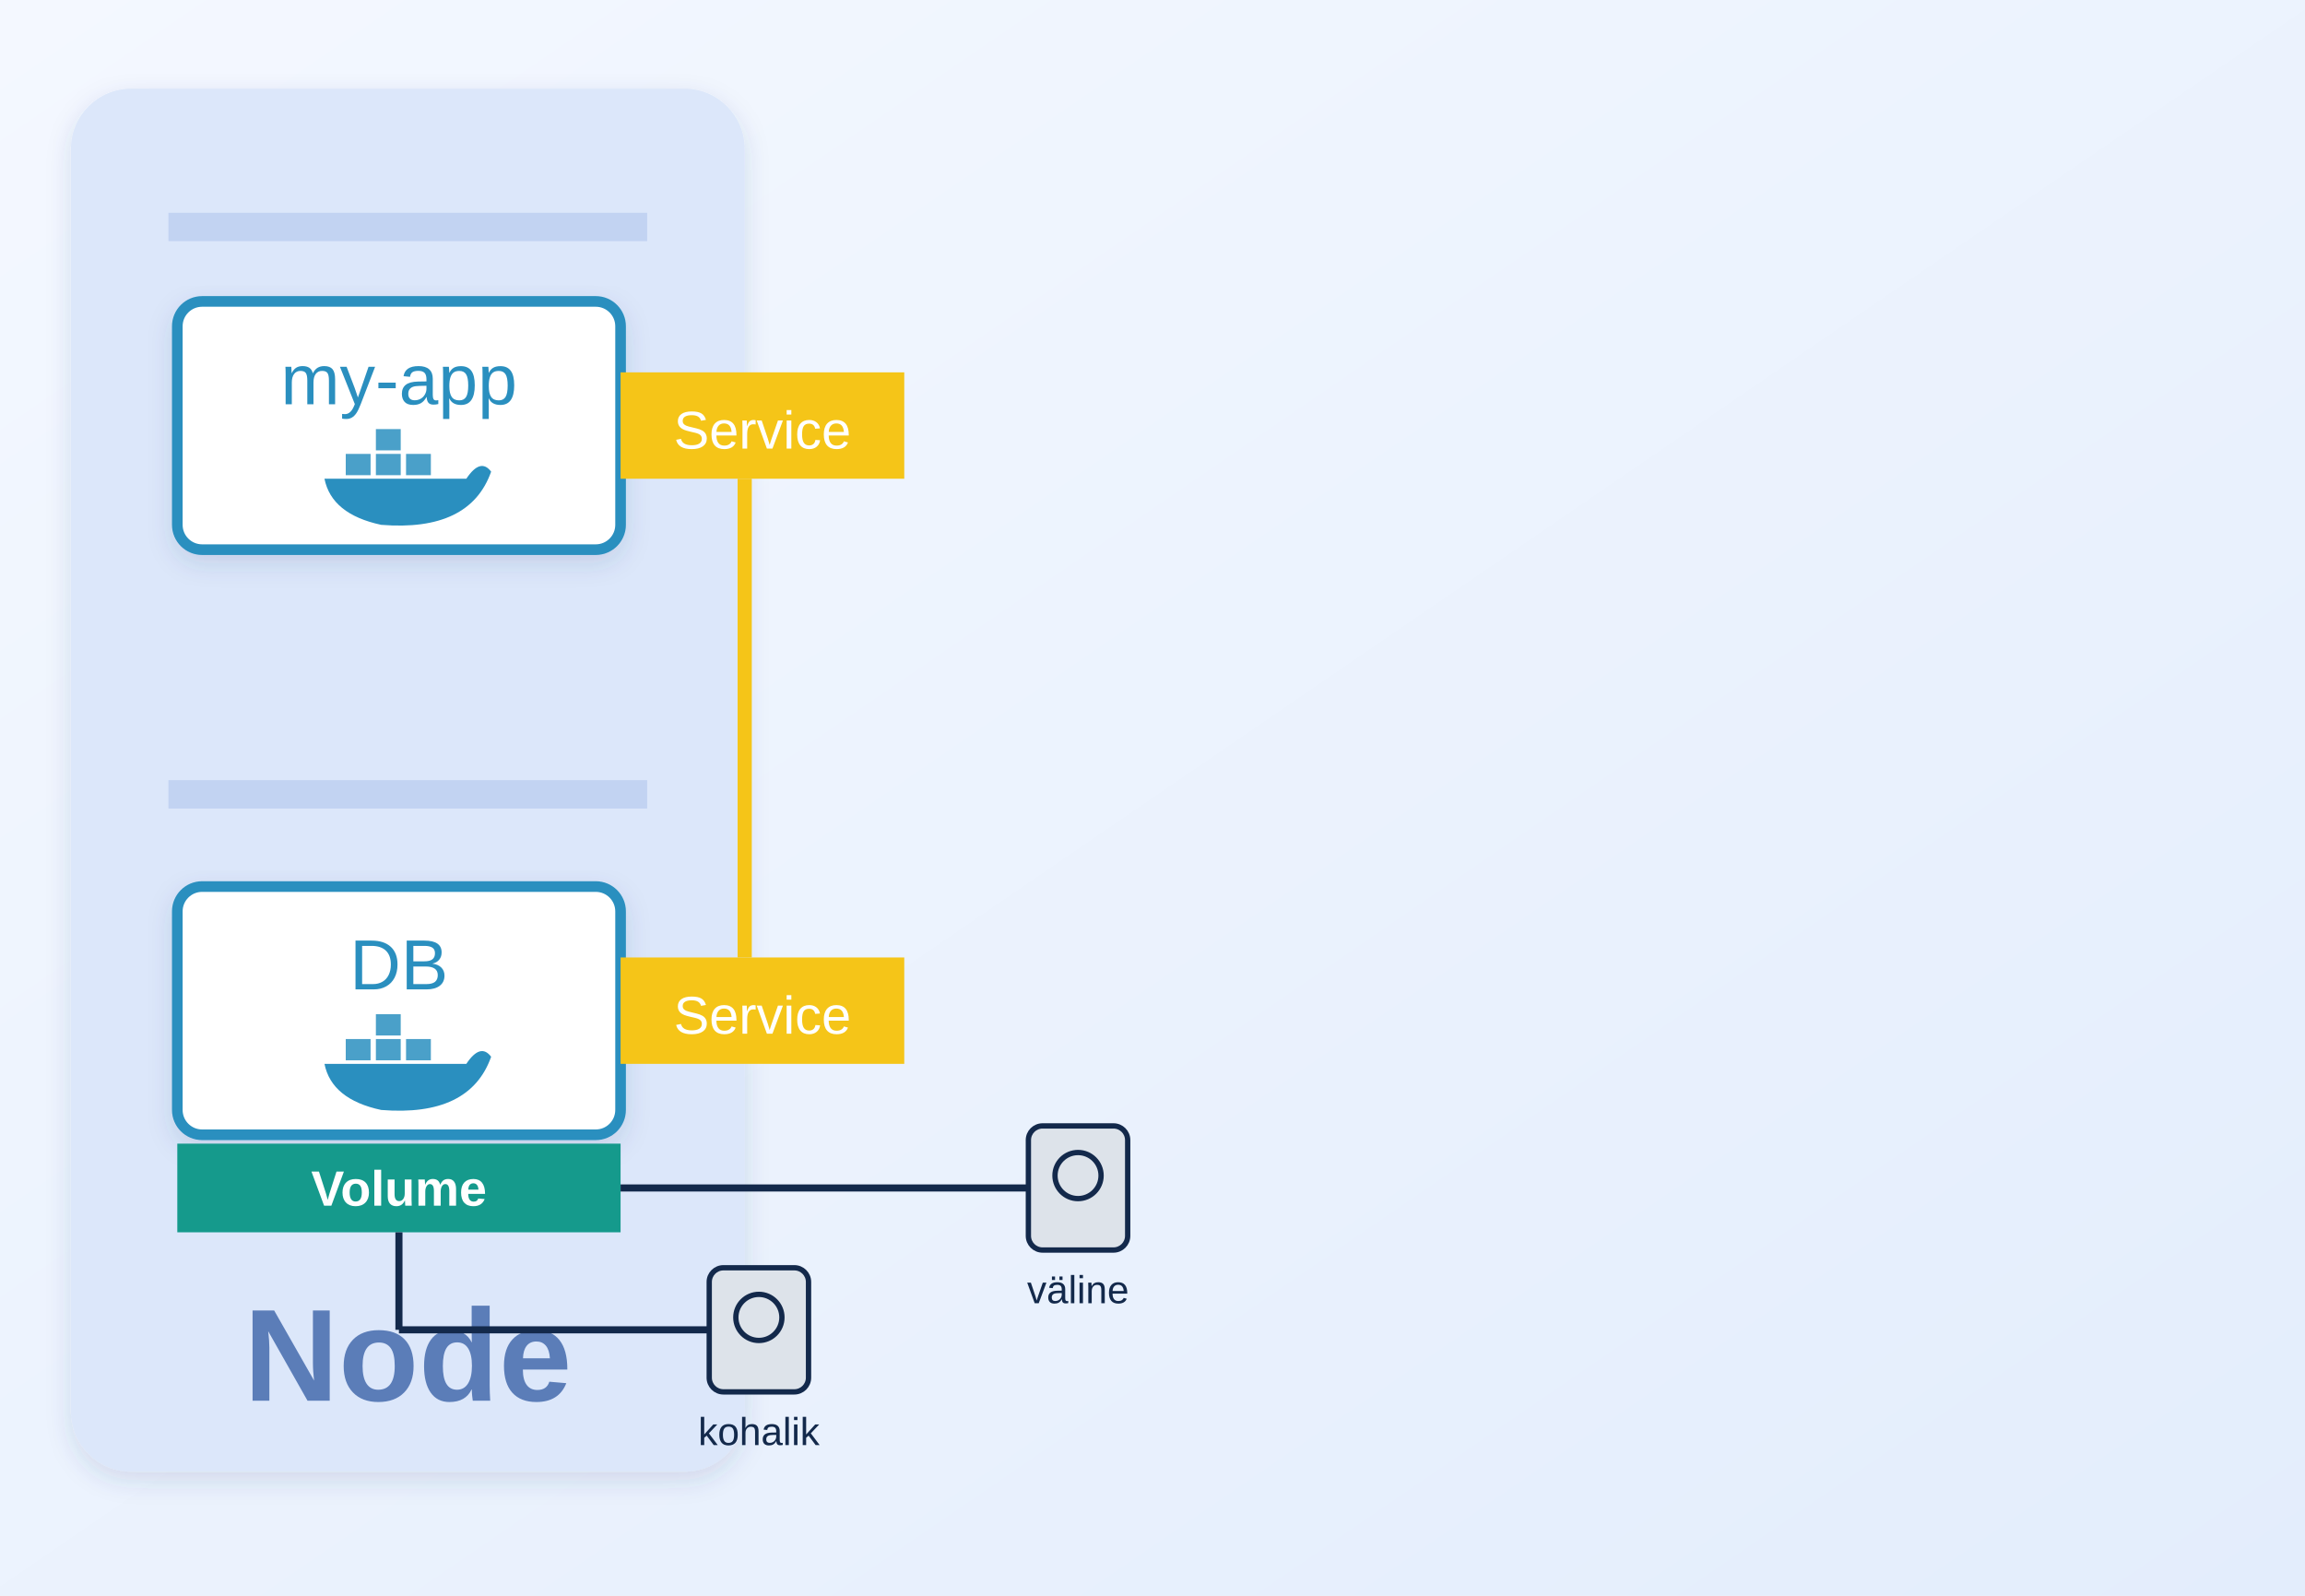
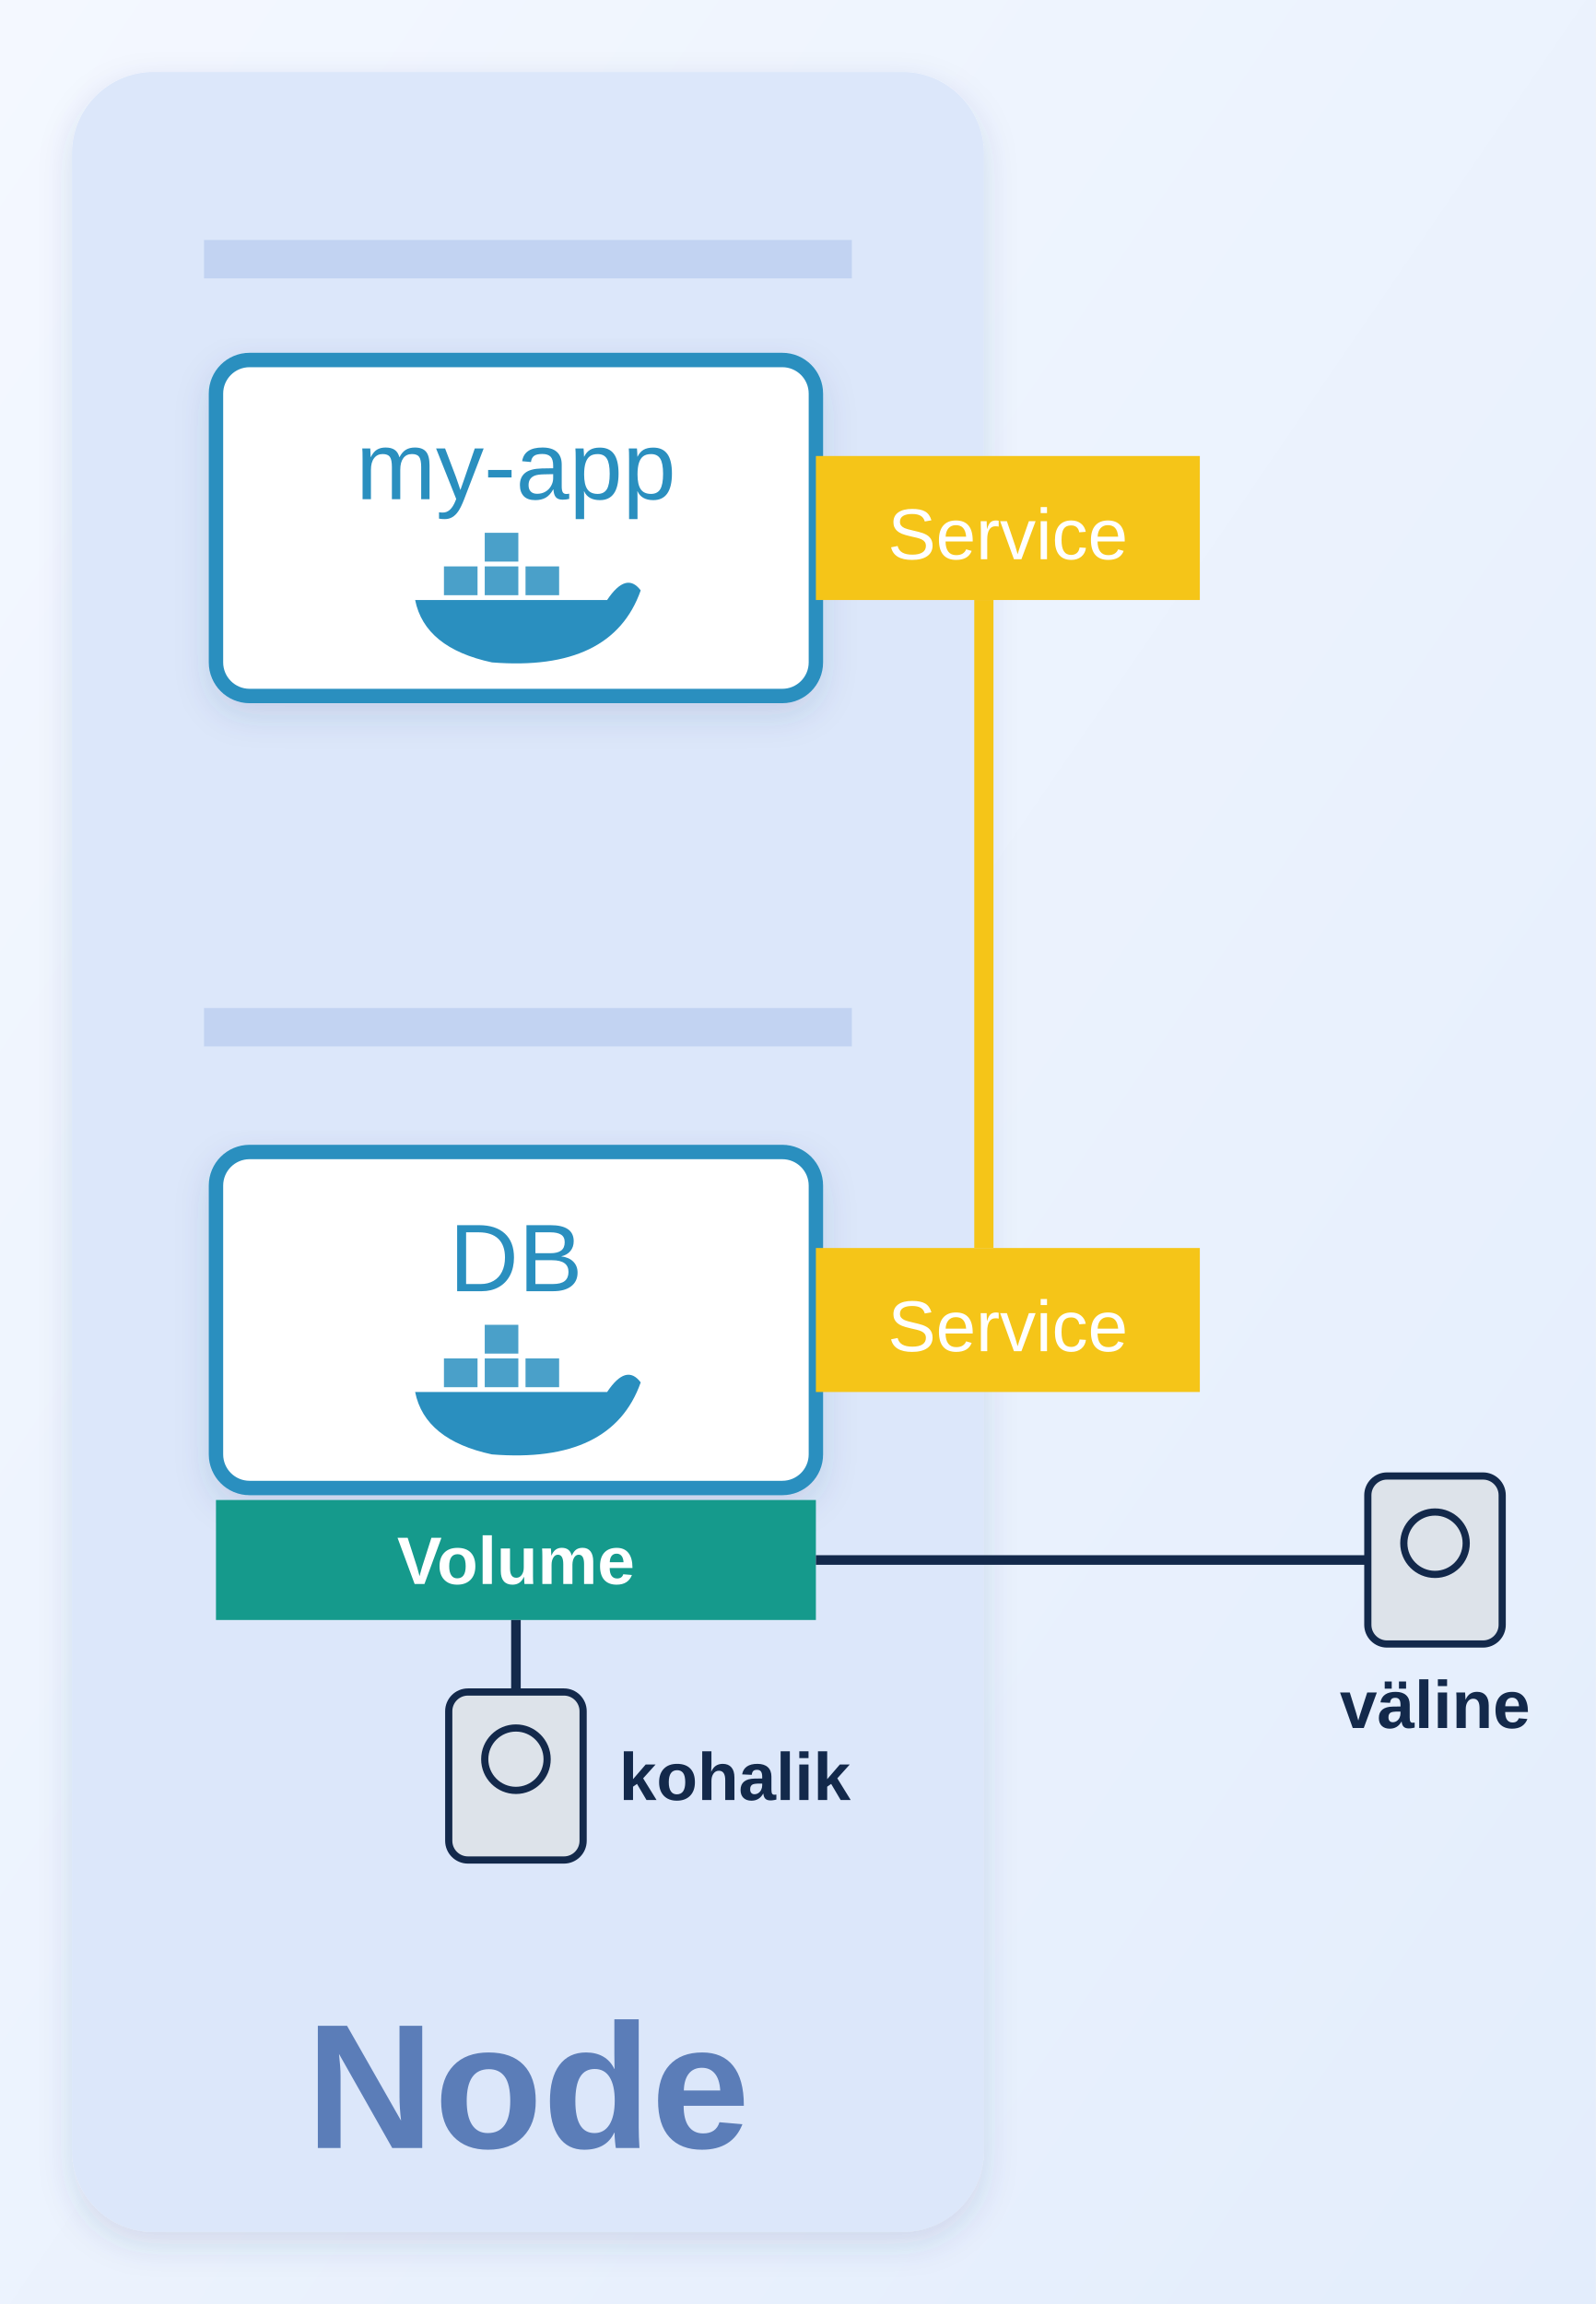
- <svg xmlns="http://www.w3.org/2000/svg" viewBox="0 0 1300 900" width="1300" height="900">
+ <svg xmlns="http://www.w3.org/2000/svg" viewBox="10 20 665 960" width="399" height="576">
  <defs>
    <linearGradient id="ubg" x1="0" y1="0" x2="1" y2="1">
      <stop offset="0" stop-color="#F4F8FF" />
      <stop offset="1" stop-color="#E3EDFC" />
    </linearGradient>
    <filter id="ush" x="-10%" y="-10%" width="120%" height="135%">
      <feDropShadow dx="0" dy="5" stdDeviation="7" flood-color="#2A4A80" flood-opacity="0.14" />
    </filter>
  </defs>
-   <rect width="100%" height="100%" fill="url(#ubg)" />
-   <rect filter="url(#ush)" x="40" y="50" width="380" height="780" rx="34" fill="#DCE7FA" />
+   <rect x="10" y="20" width="665" height="960" fill="url(#ubg)" />
+   <rect filter="url(#ush)" x="40" y="50" width="380" height="900" rx="34" fill="#DCE7FA" />
  <rect x="95" y="120" width="270" height="16" fill="#C2D3F2" />
  <rect x="95" y="440.0" width="270" height="16" fill="#C2D3F2" />
-   <text x="230.0" y="790" style="font-family:'Segoe UI',Arial,sans-serif;font-size:74px;font-weight:600;fill:#5B7DB8;text-anchor:middle">Node</text>
+   <text x="230.0" y="915" style="font-family:'Segoe UI',Arial,sans-serif;font-size:74px;font-weight:600;fill:#5B7DB8;text-anchor:middle">Node</text>
  <rect filter="url(#ush)" x="100" y="170" width="250" height="140" rx="14" fill="#FFFFFF" stroke="#2A8FBF" stroke-width="6" />
  <text x="225.0" y="228" style="font-family:'Segoe UI',Arial,sans-serif;font-size:40px;font-weight:500;fill:#2A8FBF;text-anchor:middle">my-app</text>
  <rect x="195.0" y="256.0" width="14.0" height="12.0" fill="#2A8FBF" opacity="0.85" />
  <rect x="212.0" y="256.0" width="14.0" height="12.0" fill="#2A8FBF" opacity="0.85" />
  <rect x="229.0" y="256.0" width="14.0" height="12.0" fill="#2A8FBF" opacity="0.85" />
  <rect x="212.0" y="242.0" width="14.0" height="12.0" fill="#2A8FBF" opacity="0.85" />
  <path d="M183.0 270 H263.0 Q271.0 258.0 277.0 266.0 Q265.0 300.0 215.0 296.0 Q187.0 290.0 183.0 270 z" fill="#2A8FBF" />
  <rect filter="url(#ush)" x="100" y="500" width="250" height="140" rx="14" fill="#FFFFFF" stroke="#2A8FBF" stroke-width="6" />
  <text x="225.0" y="558" style="font-family:'Segoe UI',Arial,sans-serif;font-size:40px;font-weight:500;fill:#2A8FBF;text-anchor:middle">DB</text>
  <rect x="195.0" y="586.0" width="14.0" height="12.0" fill="#2A8FBF" opacity="0.85" />
  <rect x="212.0" y="586.0" width="14.0" height="12.0" fill="#2A8FBF" opacity="0.85" />
  <rect x="229.0" y="586.0" width="14.0" height="12.0" fill="#2A8FBF" opacity="0.85" />
  <rect x="212.0" y="572.0" width="14.0" height="12.0" fill="#2A8FBF" opacity="0.85" />
  <path d="M183.0 600 H263.0 Q271.0 588.0 277.0 596.0 Q265.0 630.0 215.0 626.0 Q187.0 620.0 183.0 600 z" fill="#2A8FBF" />
  <line x1="420" y1="270" x2="420" y2="540" stroke="#F5C518" stroke-width="8" />
  <rect x="350" y="210" width="160" height="60" fill="#F5C518" />
  <text x="430.0" y="253" style="font-family:'Segoe UI',Arial,sans-serif;font-size:30px;font-weight:500;fill:#FFFFFF;text-anchor:middle">Service</text>
  <rect x="350" y="540" width="160" height="60" fill="#F5C518" />
  <text x="430.0" y="583" style="font-family:'Segoe UI',Arial,sans-serif;font-size:30px;font-weight:500;fill:#FFFFFF;text-anchor:middle">Service</text>
  <rect x="100" y="645" width="250" height="50" fill="#159A8C" />
  <text x="225" y="680" style="font-family:'Segoe UI',Arial,sans-serif;font-size:28px;font-weight:600;fill:#FFF;text-anchor:middle">Volume</text>
-   <line x1="225" y1="695" x2="225" y2="750" stroke="#13294B" stroke-width="4" />
-   <line x1="225" y1="750" x2="400" y2="750" stroke="#13294B" stroke-width="4" />
-   <rect x="400" y="715" width="56" height="70" rx="8" fill="#DDE3EA" stroke="#13294B" stroke-width="3" />
-   <circle cx="428" cy="743" r="13" fill="none" stroke="#13294B" stroke-width="3" />
-   <text x="428" y="815" style="font-family:'Segoe UI',Arial,sans-serif;font-size:22px;font-weight:500;fill:#13294B;text-anchor:middle">kohalik</text>
+   <line x1="225" y1="695" x2="225" y2="725" stroke="#13294B" stroke-width="4" />
+   <rect x="197" y="725" width="56" height="70" rx="8" fill="#DDE3EA" stroke="#13294B" stroke-width="3" />
+   <circle cx="225" cy="753" r="13" fill="none" stroke="#13294B" stroke-width="3" />
+   <text x="268" y="770" style="font-family:'Segoe UI',Arial,sans-serif;font-size:28px;font-weight:600;fill:#13294B;text-anchor:start">kohalik</text>
  <line x1="350" y1="670" x2="580" y2="670" stroke="#13294B" stroke-width="4" />
  <rect x="580" y="635" width="56" height="70" rx="8" fill="#DDE3EA" stroke="#13294B" stroke-width="3" />
  <circle cx="608" cy="663" r="13" fill="none" stroke="#13294B" stroke-width="3" />
-   <text x="608" y="735" style="font-family:'Segoe UI',Arial,sans-serif;font-size:22px;font-weight:500;fill:#13294B;text-anchor:middle">väline</text>
+   <text x="608" y="740" style="font-family:'Segoe UI',Arial,sans-serif;font-size:28px;font-weight:600;fill:#13294B;text-anchor:middle">väline</text>
</svg>
